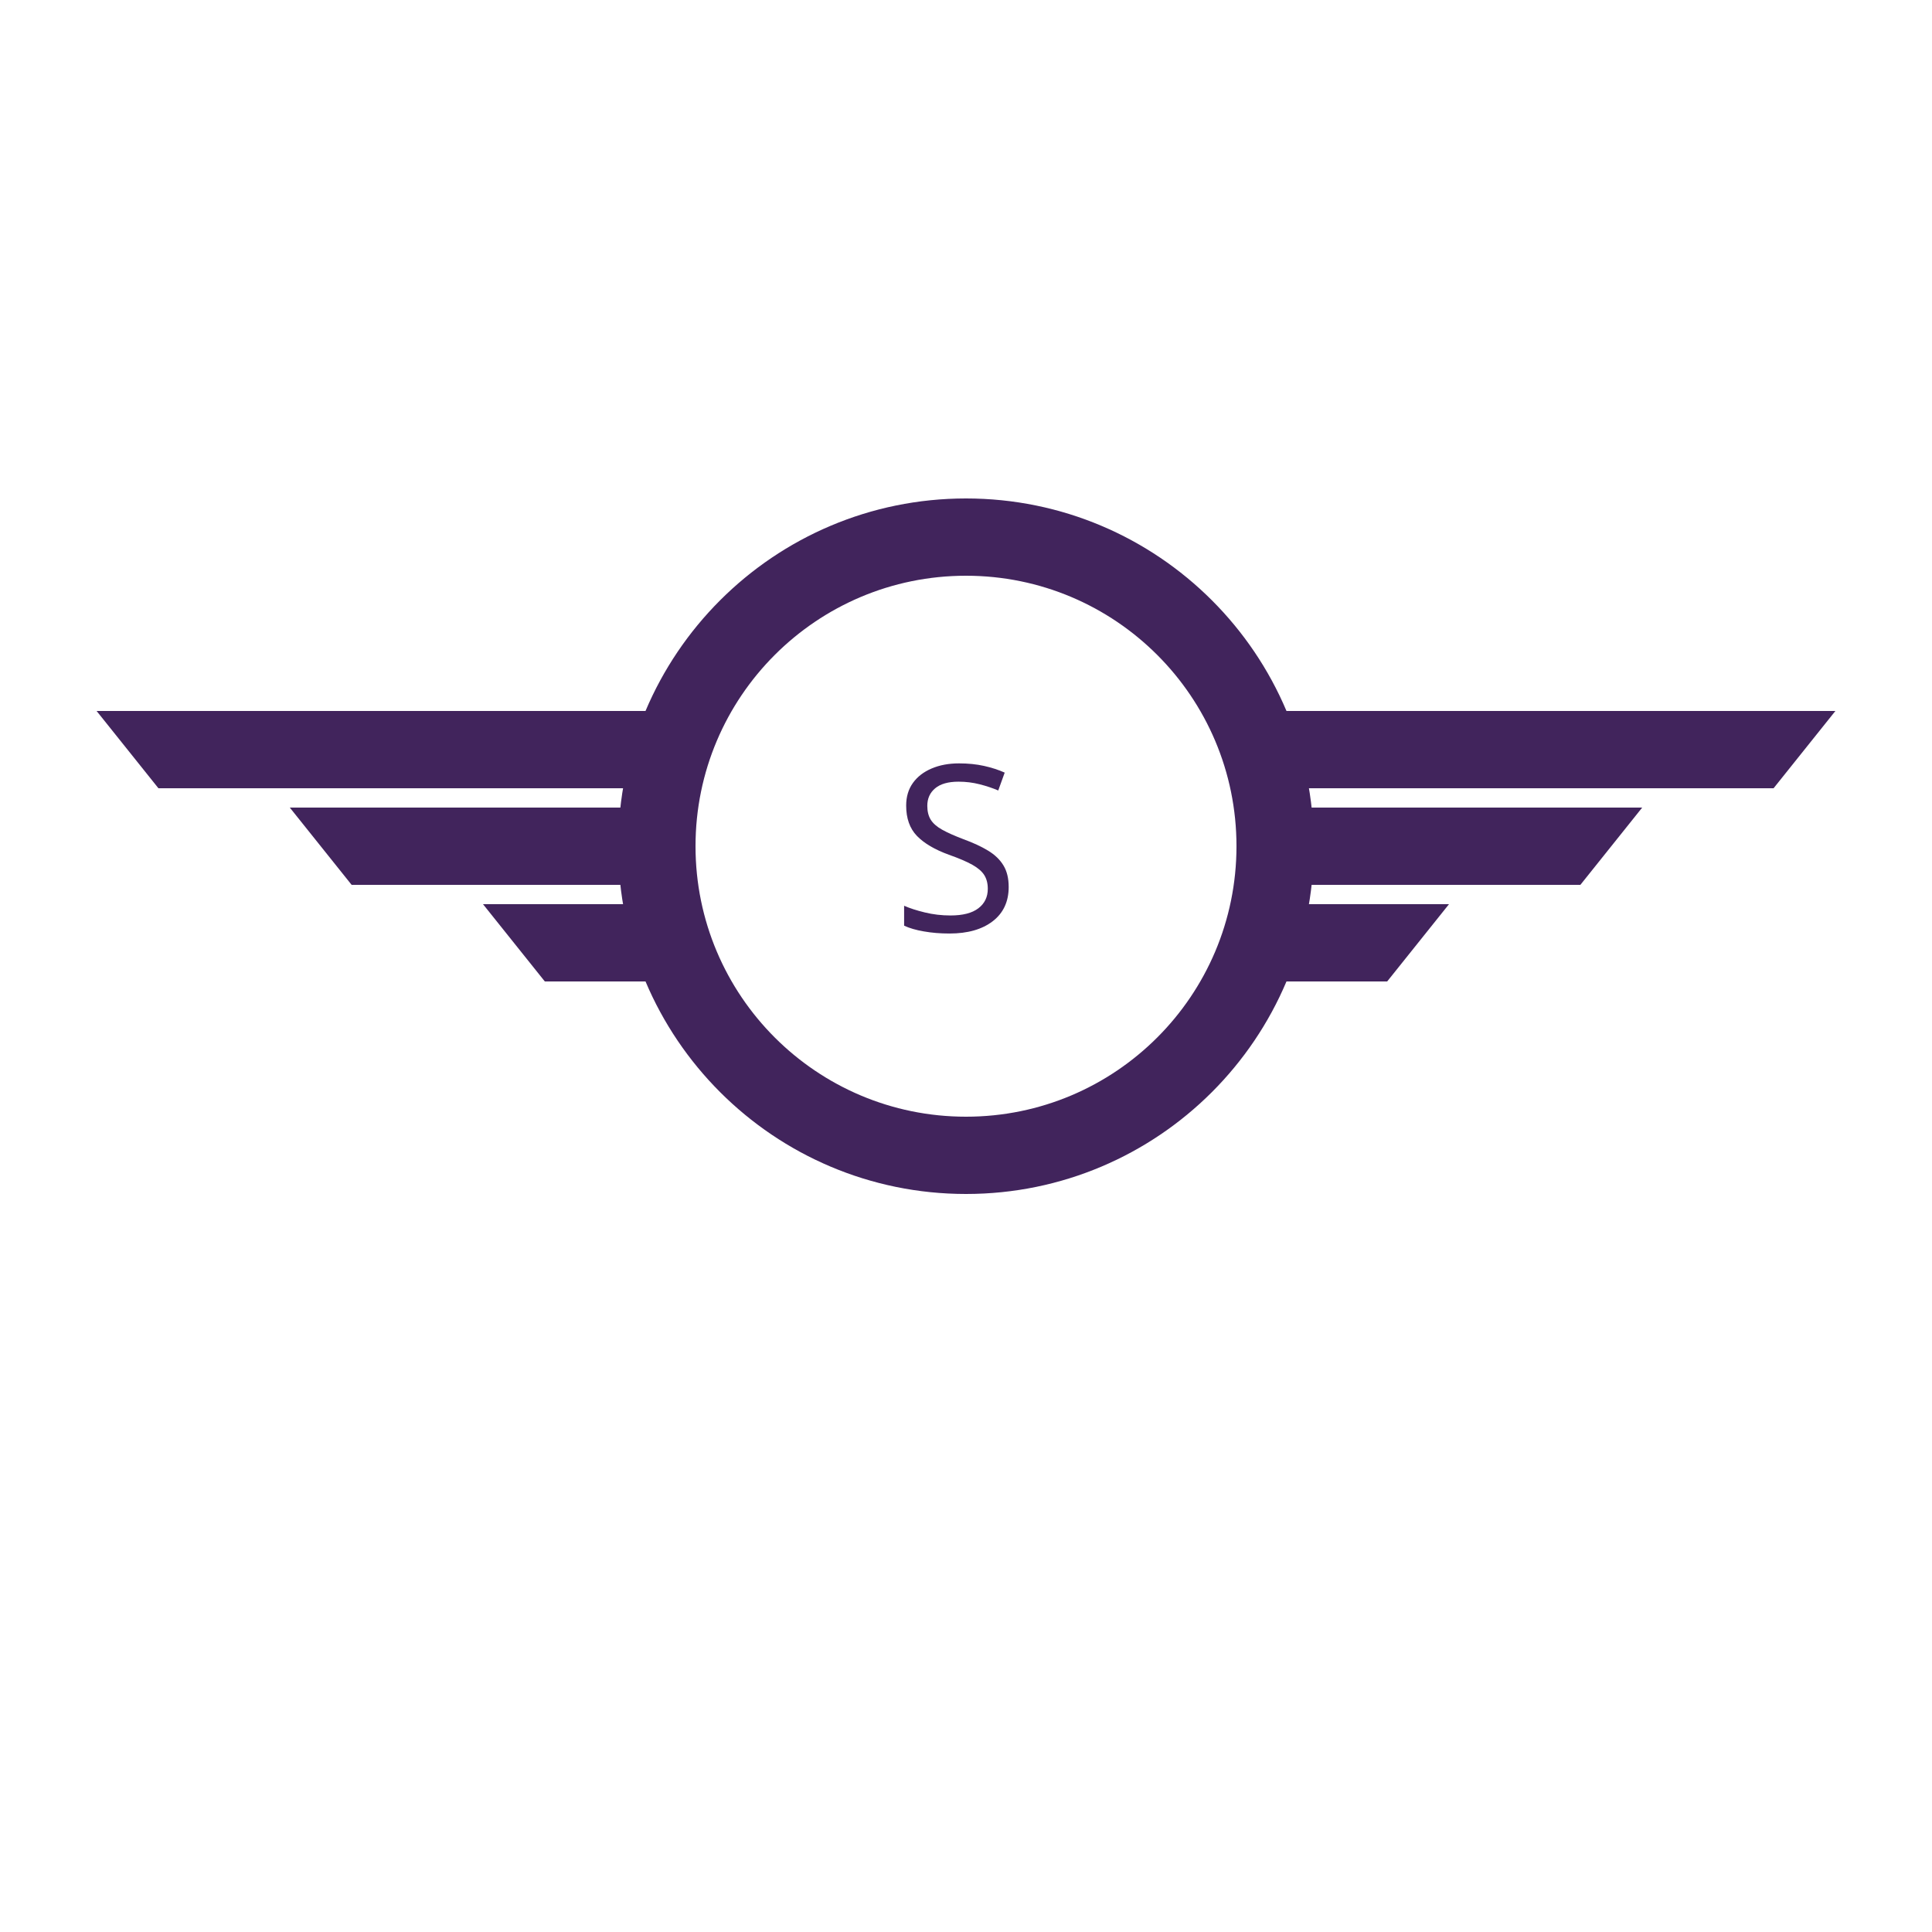
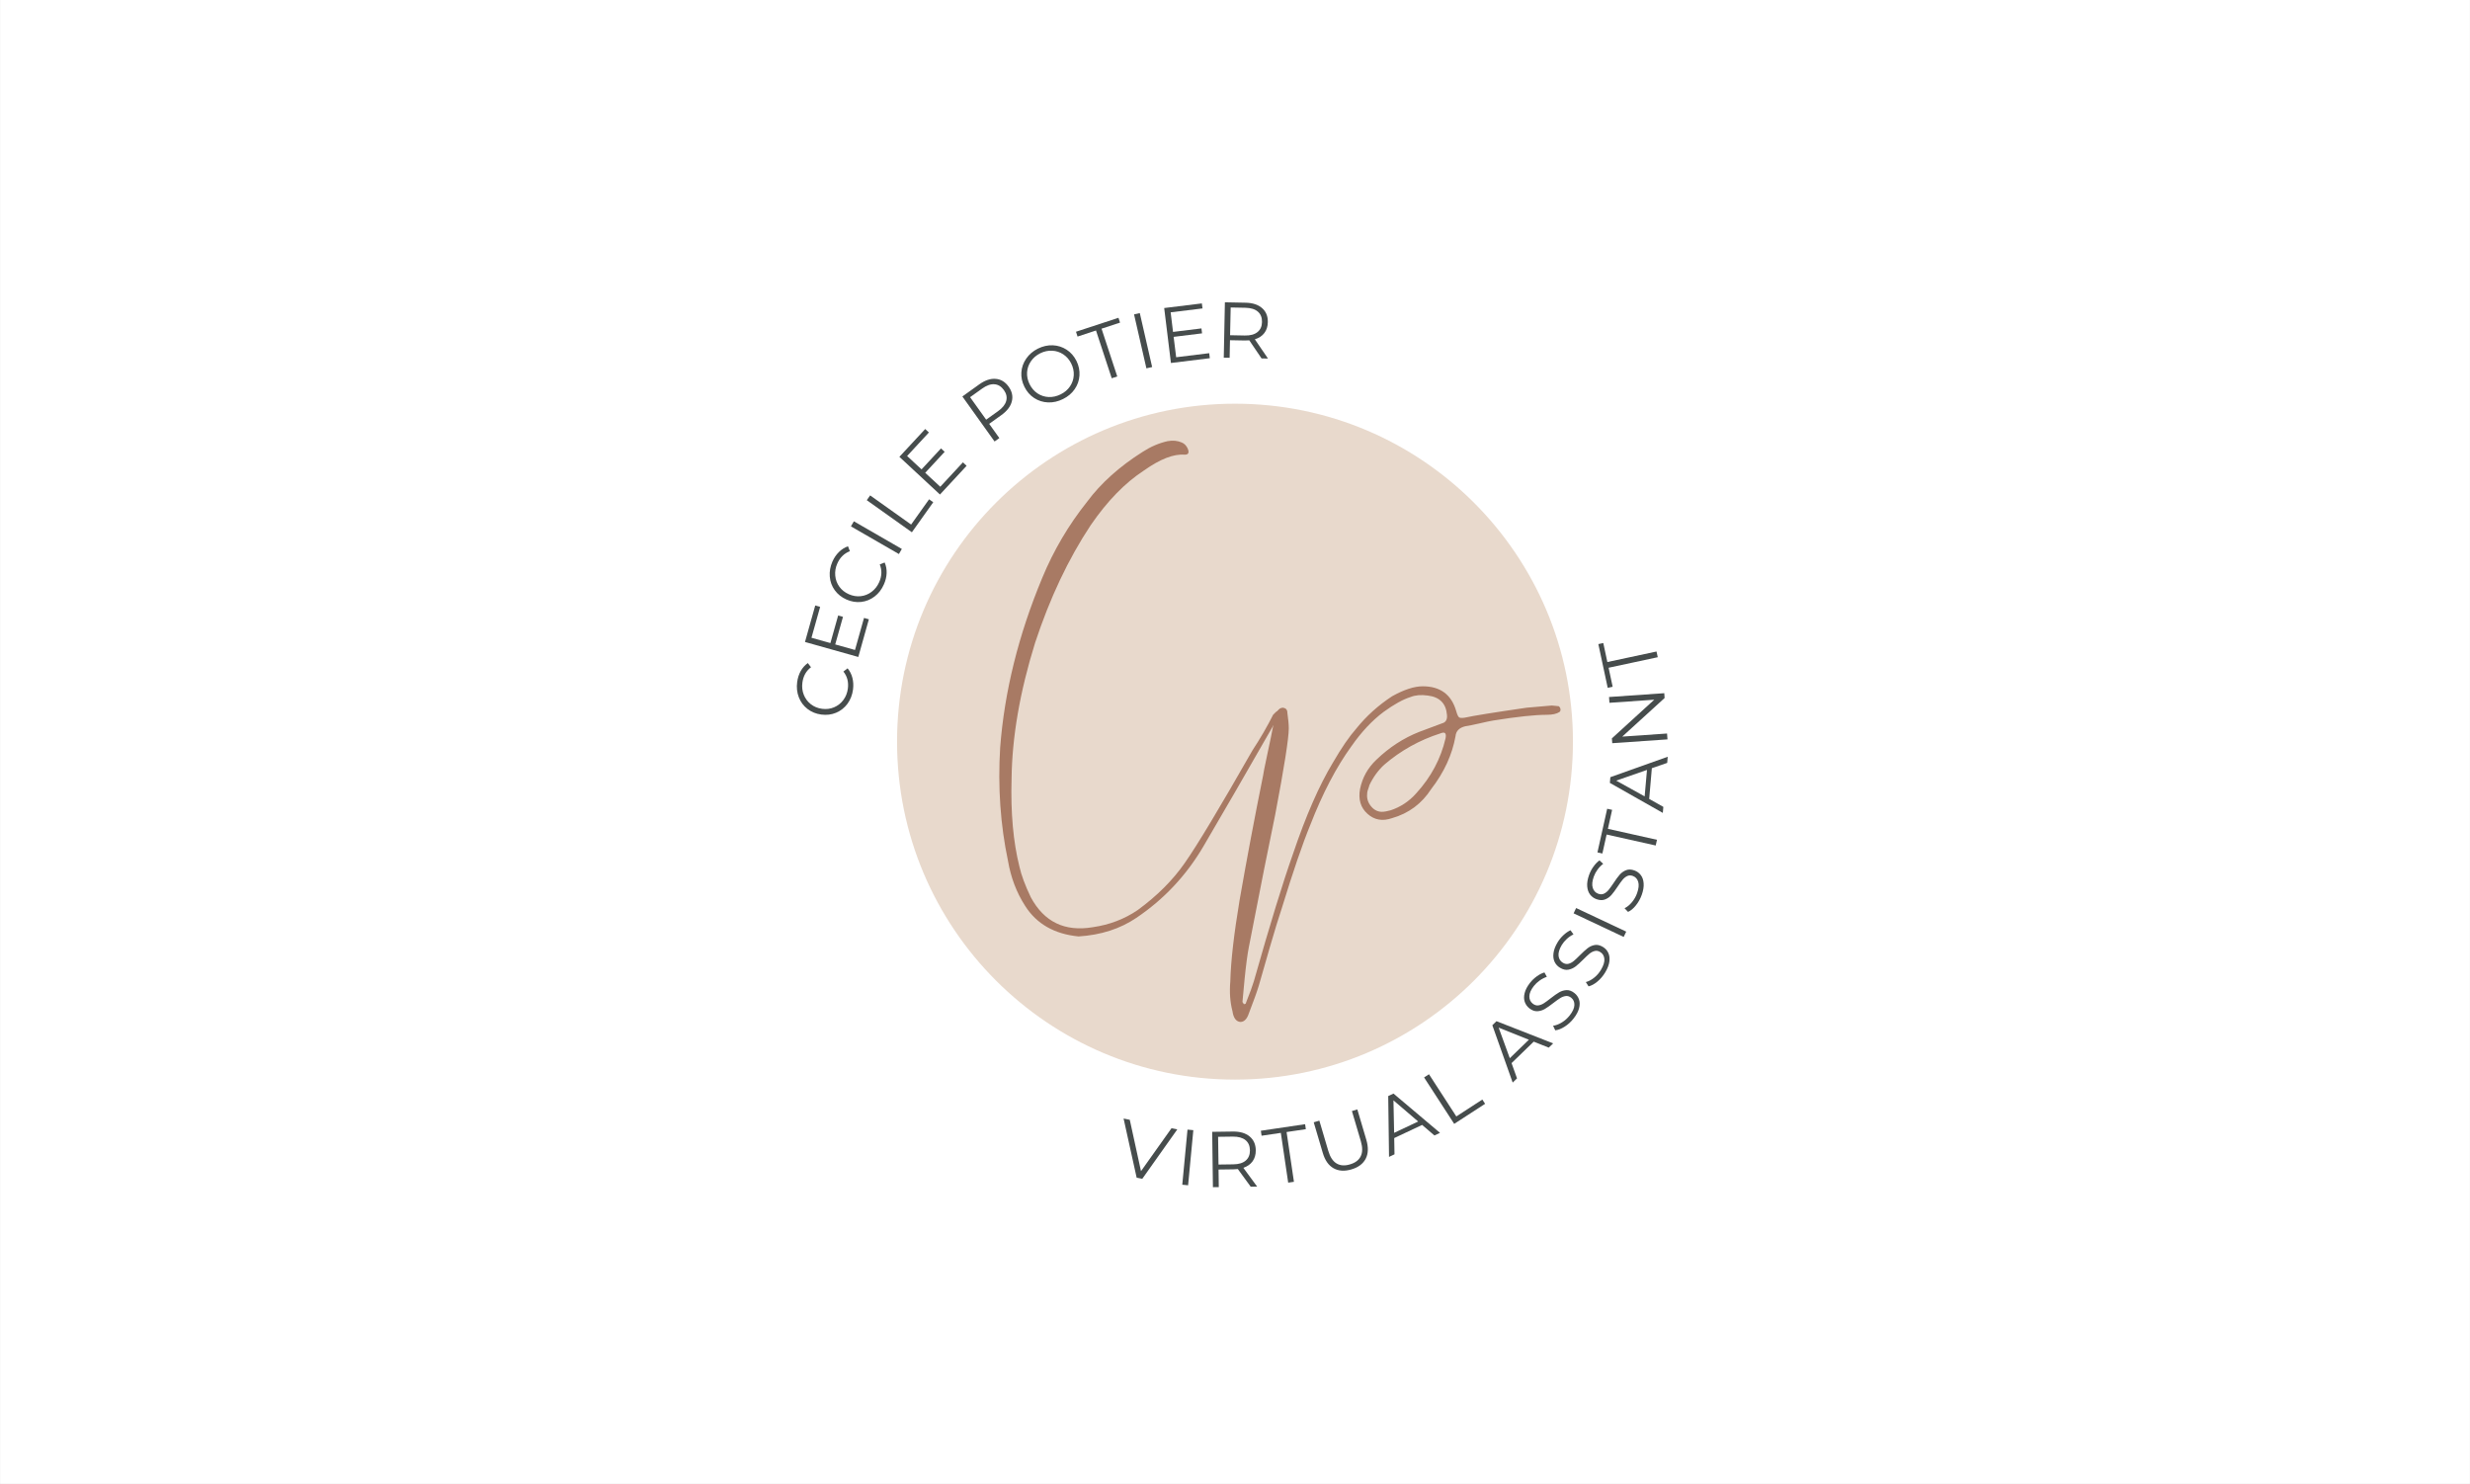
- <svg xmlns="http://www.w3.org/2000/svg" viewBox="0 0 500 500" version="1.2" baseProfile="tiny-ps">
-   <g id="root" stroke="none" stroke-width="1" fill="none" fill-rule="evenodd">
-     <rect id="background" fill="#FFF" x="0" y="0" width="500" height="500" />
-     <g id="Group-2" transform="translate(40, 390)">
-       <rect id="Rectangle-84" x="0" y="0" width="420" height="35" />
-       <text id="captionText.primary" font-family="Righteous" font-size="25" font-weight="400" fill="#41245c" font-style="normal">
-         <tspan x="210" y="141.5" />
-       </text>
-     </g>
-     <path d="M325 184l150 0l-16 20l-134 0l0 -20zm0 25l100 0l-16 20l-84 0l0 -20zm0 25l50 0l-16 20l-34 0l0 -20z" id="shape.primary" fill="#41245c" />
-     <path d="M25 184l150 0l-16 20l-134 0l0 -20zm0 25l100 0l-16 20l-84 0l0 -20zm0 25l50 0l-16 20l-34 0l0 -20z" id="shape.primary" fill="#41245c" transform="translate(100, 219) scale(-1, 1) translate(-100, -219)" />
-     <path d="M250 289c38.66 0 70 -31.34 70 -70c0 -38.66 -31.34 -70 -70 -70c-38.66 0 -70 31.34 -70 70c0 38.66 31.34 70 70 70zm0 20c-49.706 0 -90 -40.294 -90 -90c0 -49.706 40.294 -90 90 -90c49.706 0 90 40.294 90 90c0 49.706 -40.294 90 -90 90z" id="shape.primary" fill="#41245c" fill-rule="nonzero" />
-     <g id="Group-3" transform="translate(210, 180)">
-       <rect id="Rectangle-88" x="0" y="0" width="80" height="80" />
-       <text id="headerInitial_1.primary" font-family="Righteous" font-size="60" font-weight="400" fill="#41245c" font-style="normal">
-         <tspan x="20.921" y="61">S</tspan>
-       </text>
+ <svg xmlns="http://www.w3.org/2000/svg" width="1280" zoomAndPan="magnify" viewBox="0 0 960 576.75" height="769" preserveAspectRatio="xMidYMid meet" version="1.0">
+   <defs>
+     <g />
+     <clipPath id="a27ea5dbd7">
+       <path d="M 0.207 0 L 959.793 0 L 959.793 576.5 L 0.207 576.5 Z M 0.207 0 " clip-rule="nonzero" />
+     </clipPath>
+     <clipPath id="8ad805f9bd">
+       <path d="M 348.652 156.902 L 611.348 156.902 L 611.348 419.598 L 348.652 419.598 Z M 348.652 156.902 " clip-rule="nonzero" />
+     </clipPath>
+     <clipPath id="1627fbb01b">
+       <path d="M 480 156.902 C 407.461 156.902 348.652 215.711 348.652 288.25 C 348.652 360.789 407.461 419.598 480 419.598 C 552.539 419.598 611.348 360.789 611.348 288.25 C 611.348 215.711 552.539 156.902 480 156.902 Z M 480 156.902 " clip-rule="nonzero" />
+     </clipPath>
+   </defs>
+   <g clip-path="url(#a27ea5dbd7)">
+     <path fill="#ffffff" d="M 0.207 0 L 959.793 0 L 959.793 576.5 L 0.207 576.5 Z M 0.207 0 " fill-opacity="1" fill-rule="nonzero" />
+     <path fill="#ffffff" d="M 0.207 0 L 959.793 0 L 959.793 576.5 L 0.207 576.5 Z M 0.207 0 " fill-opacity="1" fill-rule="nonzero" />
+   </g>
+   <g clip-path="url(#8ad805f9bd)">
+     <g clip-path="url(#1627fbb01b)">
+       <path fill="#e8d9cc" d="M 348.652 156.902 L 611.348 156.902 L 611.348 419.598 L 348.652 419.598 Z M 348.652 156.902 " fill-opacity="1" fill-rule="nonzero" />
+     </g>
+   </g>
+   <g fill="#a87a64" fill-opacity="1">
+     <g transform="translate(385.6799, 363.954)">
+       <g>
+         <path d="M 33.516 0 C 24.098 -0.926 17.172 -4.895 12.734 -11.906 C 9.41 -17.082 7.195 -22.898 6.094 -29.359 C 3.133 -43.391 2.117 -58.07 3.047 -73.406 C 4.711 -95.188 10.16 -117.16 19.391 -139.328 C 23.816 -150.035 29.633 -159.91 36.844 -168.953 C 42.195 -176.16 49.395 -182.625 58.438 -188.344 C 61.582 -190.375 64.816 -191.758 68.141 -192.5 C 70.172 -192.875 72.016 -192.691 73.672 -191.953 C 74.598 -191.578 75.336 -190.836 75.891 -189.734 C 76.629 -188.066 76.258 -187.234 74.781 -187.234 C 70.539 -187.609 65.281 -185.578 59 -181.141 C 51.613 -176.348 44.688 -169.238 38.219 -159.812 C 29.539 -146.707 22.344 -131.477 16.625 -114.125 C 10.707 -95.102 7.66 -77.469 7.484 -61.219 C 7.109 -48.102 8.125 -36.742 10.531 -27.141 C 11.27 -23.816 12.742 -19.848 14.953 -15.234 C 20.129 -5.629 28.164 -1.75 39.062 -3.594 C 45.52 -4.52 51.332 -6.738 56.5 -10.25 C 64.07 -15.789 70.164 -21.883 74.781 -28.531 C 79.582 -35.363 88.352 -49.953 101.094 -72.297 C 104.238 -77.098 106.914 -81.711 109.125 -86.141 L 110.234 -87.25 L 111.078 -87.797 C 111.441 -87.43 111.625 -87.066 111.625 -86.703 C 110.883 -84.848 110.238 -83.551 109.688 -82.812 C 98.602 -63.426 89.367 -47.457 81.984 -34.906 C 75.336 -23.633 66.66 -14.398 55.953 -7.203 C 49.672 -2.953 42.191 -0.551 33.516 0 Z M 33.516 0 " />
+       </g>
+     </g>
+   </g>
+   <g fill="#a87a64" fill-opacity="1">
+     <g transform="translate(491.7572, 363.954)">
+       <g>
+         <path d="M -9.688 33.234 C -11.352 33.055 -12.367 31.672 -12.734 29.078 C -13.66 25.578 -13.941 21.703 -13.578 17.453 C -13.391 9.691 -12.188 -0.832 -9.969 -14.125 C -7.195 -30.008 -4.148 -46.164 -0.828 -62.594 C -0.828 -62.969 -0.273 -65.738 0.828 -70.906 C 1.941 -76.07 2.68 -79.672 3.047 -81.703 C 3.234 -83.922 3.785 -85.863 4.703 -87.531 C 5.266 -88.445 6.004 -88.906 6.922 -88.906 C 8.035 -88.727 8.594 -88.082 8.594 -86.969 C 8.957 -84.383 9.141 -82.352 9.141 -80.875 C 9.141 -77 7.383 -65.828 3.875 -47.359 C 1.477 -35.91 -1.938 -18.738 -6.375 4.156 C -6.926 6.926 -7.477 11.078 -8.031 16.609 C -8.582 22.148 -8.859 25.109 -8.859 25.484 L -8.312 26.312 C -7.758 26.312 -7.484 26.129 -7.484 25.766 C -6.004 22.066 -4.988 19.297 -4.438 17.453 C 1.844 -4.703 6.922 -21.227 10.797 -32.125 C 15.785 -46.895 20.957 -58.711 26.312 -67.578 C 29.633 -73.305 32.68 -77.738 35.453 -80.875 C 39.328 -85.676 43.941 -89.832 49.297 -93.344 C 53.922 -95.926 57.895 -97.219 61.219 -97.219 C 68.051 -97.219 72.391 -93.988 74.234 -87.531 C 74.598 -86.238 74.961 -85.453 75.328 -85.172 C 75.703 -84.891 76.445 -84.844 77.562 -85.031 C 80.883 -85.77 88.914 -87.062 101.656 -88.906 C 101.844 -88.906 105.07 -89.188 111.344 -89.75 C 111.719 -89.75 112.227 -89.703 112.875 -89.609 C 113.52 -89.516 113.938 -89.469 114.125 -89.469 C 114.488 -89.094 114.672 -88.816 114.672 -88.641 C 114.859 -88.078 114.766 -87.613 114.391 -87.25 C 113.285 -86.508 111.625 -86.141 109.406 -86.141 C 104.789 -86.141 97.867 -85.398 88.641 -83.922 C 87.523 -83.742 85.766 -83.375 83.359 -82.812 C 80.961 -82.258 79.117 -81.891 77.828 -81.703 C 75.43 -81.148 74.141 -79.859 73.953 -77.828 C 72.66 -70.629 69.52 -63.797 64.531 -57.328 C 60.844 -51.609 55.766 -47.828 49.297 -45.984 C 45.609 -44.691 42.426 -45.242 39.75 -47.641 C 37.07 -50.035 36.102 -53.266 36.844 -57.328 C 37.758 -61.766 39.879 -65.551 43.203 -68.688 C 48.191 -73.488 53.734 -77.094 59.828 -79.5 L 68.688 -82.812 C 70.164 -83.188 70.812 -84.297 70.625 -86.141 C 70.258 -90.578 67.77 -93.07 63.156 -93.625 C 60.57 -93.988 58.352 -93.801 56.5 -93.062 C 53.551 -92.145 50.047 -90.207 45.984 -87.25 C 41.547 -83.926 37.391 -79.492 33.516 -73.953 C 27.609 -65.828 22.254 -55.578 17.453 -43.203 C 14.492 -36.004 10.801 -25.203 6.375 -10.797 C 5.258 -7.473 3.734 -2.488 1.797 4.156 C -0.141 10.801 -1.57 15.785 -2.5 19.109 C -3.227 21.516 -4.52 25.117 -6.375 29.922 C -7.113 32.129 -8.219 33.234 -9.688 33.234 Z M 45.984 -48.469 C 46.348 -48.469 47.27 -48.656 48.75 -49.031 C 52.625 -50.32 55.945 -52.535 58.719 -55.672 C 64.445 -61.953 68.234 -69.062 70.078 -77 C 70.266 -77.926 70.219 -78.57 69.938 -78.938 C 69.656 -79.312 69.055 -79.312 68.141 -78.938 C 60.016 -76.352 52.719 -72.289 46.25 -66.75 C 43.852 -64.531 41.914 -61.852 40.438 -58.719 C 40.438 -58.531 40.344 -58.207 40.156 -57.75 C 39.977 -57.289 39.844 -56.875 39.75 -56.5 C 39.656 -56.133 39.609 -55.766 39.609 -55.391 C 39.422 -53.547 39.973 -51.883 41.266 -50.406 C 42.555 -48.926 44.129 -48.281 45.984 -48.469 Z M 45.984 -48.469 " />
+       </g>
+     </g>
+   </g>
+   <g fill="#464c4c" fill-opacity="1">
+     <g transform="translate(329.6603, 280.701)">
+       <g>
+         <path d="M 1.875 -12.703 C 1.594 -10.598 0.875 -8.754 -0.281 -7.172 C -1.445 -5.598 -2.922 -4.438 -4.703 -3.688 C -6.492 -2.945 -8.41 -2.711 -10.453 -2.984 C -12.504 -3.254 -14.297 -3.984 -15.828 -5.172 C -17.359 -6.359 -18.477 -7.867 -19.188 -9.703 C -19.895 -11.535 -20.109 -13.504 -19.828 -15.609 C -19.617 -17.203 -19.16 -18.629 -18.453 -19.891 C -17.742 -21.16 -16.82 -22.195 -15.688 -23 L -14.453 -21.375 C -16.348 -19.938 -17.461 -17.945 -17.797 -15.406 C -18.023 -13.719 -17.844 -12.133 -17.25 -10.656 C -16.656 -9.176 -15.742 -7.957 -14.516 -7 C -13.285 -6.039 -11.832 -5.445 -10.156 -5.219 C -8.488 -5 -6.938 -5.191 -5.5 -5.797 C -4.062 -6.398 -2.863 -7.336 -1.906 -8.609 C -0.945 -9.891 -0.352 -11.375 -0.125 -13.062 C 0.207 -15.625 -0.367 -17.836 -1.859 -19.703 L -0.234 -20.953 C 0.66 -19.879 1.285 -18.633 1.641 -17.219 C 2.004 -15.801 2.082 -14.297 1.875 -12.703 Z M 1.875 -12.703 " />
+       </g>
+     </g>
+   </g>
+   <g fill="#464c4c" fill-opacity="1">
+     <g transform="translate(332.6363, 258.711)">
+       <g>
+         <path d="M 3.172 -18.547 L 5.062 -18.016 L 0.953 -3.375 L -19.766 -9.203 L -15.781 -23.391 L -13.875 -22.844 L -17.25 -10.844 L -9.891 -8.781 L -6.875 -19.5 L -5 -18.969 L -8.016 -8.25 L -0.328 -6.094 Z M 3.172 -18.547 " />
+       </g>
+     </g>
+   </g>
+   <g fill="#464c4c" fill-opacity="1">
+     <g transform="translate(338.179, 238.8056)">
+       <g>
+         <path d="M 5.359 -11.672 C 4.504 -9.723 3.297 -8.156 1.734 -6.969 C 0.18 -5.781 -1.551 -5.078 -3.469 -4.859 C -5.395 -4.648 -7.301 -4.961 -9.188 -5.797 C -11.082 -6.641 -12.598 -7.844 -13.734 -9.406 C -14.867 -10.969 -15.516 -12.727 -15.672 -14.688 C -15.836 -16.656 -15.492 -18.613 -14.641 -20.562 C -13.992 -22.02 -13.148 -23.254 -12.109 -24.266 C -11.078 -25.285 -9.906 -26.023 -8.594 -26.484 L -7.859 -24.578 C -10.086 -23.723 -11.719 -22.125 -12.75 -19.781 C -13.438 -18.227 -13.703 -16.656 -13.547 -15.062 C -13.398 -13.469 -12.867 -12.039 -11.953 -10.781 C -11.047 -9.52 -9.82 -8.547 -8.281 -7.859 C -6.75 -7.18 -5.203 -6.926 -3.641 -7.094 C -2.086 -7.27 -0.676 -7.836 0.594 -8.797 C 1.875 -9.766 2.859 -11.023 3.547 -12.578 C 4.586 -14.941 4.656 -17.227 3.75 -19.438 L 5.656 -20.188 C 6.219 -18.895 6.473 -17.52 6.422 -16.062 C 6.367 -14.602 6.016 -13.141 5.359 -11.672 Z M 5.359 -11.672 " />
+       </g>
+     </g>
+   </g>
+   <g fill="#464c4c" fill-opacity="1">
+     <g transform="translate(347.6195, 218.3579)">
+       <g>
+         <path d="M -16.891 -13.781 L -15.75 -15.75 L 2.891 -5 L 1.75 -3.031 Z M -16.891 -13.781 " />
+       </g>
+     </g>
+   </g>
+   <g fill="#464c4c" fill-opacity="1">
+     <g transform="translate(352.3864, 209.7298)">
+       <g>
+         <path d="M -15.5 -15.328 L -14.188 -17.188 L 1.734 -5.859 L 8.719 -15.672 L 10.328 -14.531 L 2.031 -2.859 Z M -15.5 -15.328 " />
+       </g>
+     </g>
+   </g>
+   <g fill="#464c4c" fill-opacity="1">
+     <g transform="translate(362.9528, 194.7586)">
+       <g>
+         <path d="M 11.297 -15.062 L 12.734 -13.719 L 2.375 -2.562 L -13.391 -17.203 L -3.359 -28.016 L -1.922 -26.672 L -10.391 -17.531 L -4.781 -12.328 L 2.781 -20.484 L 4.203 -19.156 L -3.359 -11 L 2.5 -5.578 Z M 11.297 -15.062 " />
+       </g>
+     </g>
+   </g>
+   <g fill="#464c4c" fill-opacity="1">
+     <g transform="translate(377.5288, 179.5383)">
+       <g />
+     </g>
+   </g>
+   <g fill="#464c4c" fill-opacity="1">
+     <g transform="translate(383.7095, 173.6216)">
+       <g>
+         <path d="M -3.109 -24.234 C -0.879 -25.828 1.242 -26.539 3.266 -26.375 C 5.297 -26.219 6.977 -25.207 8.312 -23.344 C 9.645 -21.477 10.055 -19.562 9.547 -17.594 C 9.047 -15.633 7.68 -13.859 5.453 -12.266 L 0.75 -8.891 L 4.703 -3.359 L 2.844 -2.031 L -9.672 -19.531 Z M 4.234 -13.844 C 5.953 -15.082 7 -16.406 7.375 -17.812 C 7.758 -19.227 7.457 -20.629 6.469 -22.016 C 5.457 -23.43 4.219 -24.188 2.75 -24.281 C 1.289 -24.383 -0.297 -23.816 -2.016 -22.578 L -6.672 -19.25 L -0.422 -10.516 Z M 4.234 -13.844 " />
+       </g>
+     </g>
+   </g>
+   <g fill="#464c4c" fill-opacity="1">
+     <g transform="translate(401.5319, 160.6837)">
+       <g>
+         <path d="M 11.625 -5.594 C 9.727 -4.645 7.789 -4.207 5.812 -4.281 C 3.844 -4.363 2.047 -4.93 0.422 -5.984 C -1.191 -7.035 -2.457 -8.488 -3.375 -10.344 C -4.301 -12.195 -4.695 -14.082 -4.562 -16 C -4.426 -17.914 -3.797 -19.688 -2.672 -21.312 C -1.547 -22.945 -0.035 -24.238 1.859 -25.188 C 3.773 -26.133 5.707 -26.566 7.656 -26.484 C 9.602 -26.398 11.391 -25.832 13.016 -24.781 C 14.641 -23.727 15.914 -22.273 16.844 -20.422 C 17.758 -18.566 18.148 -16.672 18.016 -14.734 C 17.891 -12.797 17.27 -11.023 16.156 -9.422 C 15.051 -7.816 13.539 -6.539 11.625 -5.594 Z M 10.719 -7.422 C 12.238 -8.172 13.441 -9.195 14.328 -10.5 C 15.211 -11.801 15.703 -13.234 15.797 -14.797 C 15.891 -16.367 15.562 -17.906 14.812 -19.406 C 14.062 -20.914 13.031 -22.102 11.719 -22.969 C 10.414 -23.832 8.977 -24.301 7.406 -24.375 C 5.832 -24.457 4.285 -24.125 2.766 -23.375 C 1.242 -22.613 0.035 -21.578 -0.859 -20.266 C -1.754 -18.953 -2.25 -17.516 -2.344 -15.953 C -2.438 -14.391 -2.109 -12.852 -1.359 -11.344 C -0.609 -9.844 0.414 -8.656 1.719 -7.781 C 3.031 -6.914 4.477 -6.445 6.062 -6.375 C 7.645 -6.312 9.195 -6.66 10.719 -7.422 Z M 10.719 -7.422 " />
+       </g>
+     </g>
+   </g>
+   <g fill="#464c4c" fill-opacity="1">
+     <g transform="translate(424.7883, 149.4194)">
+       <g>
+         <path d="M 1.188 -20.969 L -5.984 -18.609 L -6.594 -20.484 L 9.922 -25.906 L 10.531 -24.031 L 3.344 -21.672 L 9.453 -3.109 L 7.297 -2.406 Z M 1.188 -20.969 " />
+       </g>
+     </g>
+   </g>
+   <g fill="#464c4c" fill-opacity="1">
+     <g transform="translate(442.1552, 143.9367)">
+       <g>
+         <path d="M -1.391 -21.75 L 0.844 -22.25 L 5.641 -1.281 L 3.406 -0.781 Z M -1.391 -21.75 " />
+       </g>
+     </g>
+   </g>
+   <g fill="#464c4c" fill-opacity="1">
+     <g transform="translate(451.6345, 141.5007)">
+       <g>
+         <path d="M 18.344 -4.234 L 18.578 -2.281 L 3.469 -0.422 L 0.844 -21.781 L 15.484 -23.578 L 15.734 -21.625 L 3.359 -20.109 L 4.281 -12.5 L 15.328 -13.859 L 15.562 -11.938 L 4.516 -10.578 L 5.5 -2.656 Z M 18.344 -4.234 " />
+       </g>
+     </g>
+   </g>
+   <g fill="#464c4c" fill-opacity="1">
+     <g transform="translate(472.133, 138.9299)">
+       <g>
+         <path d="M 18.188 0.375 L 13.422 -6.656 C 12.867 -6.602 12.297 -6.582 11.703 -6.594 L 5.922 -6.703 L 5.781 0.125 L 3.5 0.078 L 3.938 -21.438 L 12 -21.281 C 14.738 -21.227 16.875 -20.523 18.406 -19.172 C 19.938 -17.828 20.676 -16.008 20.625 -13.719 C 20.594 -12.039 20.141 -10.629 19.266 -9.484 C 18.398 -8.348 17.172 -7.539 15.578 -7.062 L 20.688 0.422 Z M 11.672 -8.531 C 13.797 -8.488 15.43 -8.926 16.578 -9.844 C 17.734 -10.758 18.328 -12.066 18.359 -13.766 C 18.398 -15.504 17.863 -16.852 16.75 -17.812 C 15.645 -18.77 14.031 -19.27 11.906 -19.312 L 6.188 -19.422 L 5.953 -8.641 Z M 11.672 -8.531 " />
+       </g>
+     </g>
+   </g>
+   <g fill="#464c4c" fill-opacity="1">
+     <g transform="translate(432.3382, 455.8064)">
+       <g>
+         <path d="M 25.234 -16.859 L 11.625 2.344 L 9.438 1.906 L 4.359 -21.078 L 6.766 -20.594 L 11.125 -0.625 L 22.984 -17.312 Z M 25.234 -16.859 " />
+       </g>
+     </g>
+   </g>
+   <g fill="#464c4c" fill-opacity="1">
+     <g transform="translate(456.0242, 460.1225)">
+       <g>
+         <path d="M 5.516 -21.094 L 7.781 -20.875 L 5.75 0.547 L 3.484 0.328 Z M 5.516 -21.094 " />
+       </g>
+     </g>
+   </g>
+   <g fill="#464c4c" fill-opacity="1">
+     <g transform="translate(467.9164, 461.4538)">
+       <g>
+         <path d="M 18.188 -0.234 L 13.188 -7.094 C 12.633 -7.031 12.062 -6.992 11.469 -6.984 L 5.688 -6.906 L 5.781 -0.078 L 3.5 -0.047 L 3.219 -21.562 L 11.281 -21.672 C 14.02 -21.703 16.176 -21.07 17.75 -19.781 C 19.32 -18.488 20.125 -16.695 20.156 -14.406 C 20.176 -12.727 19.77 -11.301 18.938 -10.125 C 18.102 -8.957 16.898 -8.109 15.328 -7.578 L 20.688 -0.281 Z M 11.391 -8.922 C 13.516 -8.941 15.133 -9.43 16.25 -10.391 C 17.363 -11.348 17.91 -12.676 17.891 -14.375 C 17.867 -16.113 17.285 -17.441 16.141 -18.359 C 14.992 -19.273 13.359 -19.723 11.234 -19.703 L 5.516 -19.625 L 5.672 -8.844 Z M 11.391 -8.922 " />
+       </g>
+     </g>
+   </g>
+   <g fill="#464c4c" fill-opacity="1">
+     <g transform="translate(493.0642, 460.7697)">
+       <g>
+         <path d="M 4.75 -20.469 L -2.734 -19.359 L -3.016 -21.297 L 14.188 -23.844 L 14.469 -21.906 L 6.984 -20.797 L 9.844 -1.453 L 7.609 -1.125 Z M 4.75 -20.469 " />
+       </g>
+     </g>
+   </g>
+   <g fill="#464c4c" fill-opacity="1">
+     <g transform="translate(513.5192, 457.7672)">
+       <g>
+         <path d="M 11.719 -3.266 C 9.039 -2.473 6.727 -2.625 4.781 -3.719 C 2.832 -4.812 1.43 -6.82 0.578 -9.75 L -2.922 -21.578 L -0.734 -22.219 L 2.734 -10.484 C 3.441 -8.086 4.508 -6.457 5.938 -5.594 C 7.375 -4.727 9.113 -4.602 11.156 -5.219 C 13.219 -5.82 14.613 -6.875 15.344 -8.375 C 16.082 -9.875 16.098 -11.82 15.391 -14.219 L 11.922 -25.953 L 14.031 -26.578 L 17.531 -14.75 C 18.383 -11.82 18.297 -9.367 17.266 -7.391 C 16.234 -5.422 14.383 -4.047 11.719 -3.266 Z M 11.719 -3.266 " />
+       </g>
+     </g>
+   </g>
+   <g fill="#464c4c" fill-opacity="1">
+     <g transform="translate(539.8024, 449.6642)">
+       <g>
+         <path d="M 12.922 -12.453 L 2.078 -7.344 L 2.188 -1.031 L 0.062 -0.031 L -0.25 -23.672 L 1.797 -24.641 L 19.875 -9.375 L 17.703 -8.359 Z M 11.391 -13.781 L 1.781 -22 L 2.047 -9.375 Z M 11.391 -13.781 " />
+       </g>
+     </g>
+   </g>
+   <g fill="#464c4c" fill-opacity="1">
+     <g transform="translate(562.2556, 438.7076)">
+       <g>
+         <path d="M -8.766 -19.953 L -6.859 -21.188 L 3.766 -4.797 L 13.875 -11.359 L 14.953 -9.703 L 2.938 -1.906 Z M -8.766 -19.953 " />
+       </g>
+     </g>
+   </g>
+   <g fill="#464c4c" fill-opacity="1">
+     <g transform="translate(579.3367, 427.2256)">
+       <g />
+     </g>
+   </g>
+   <g fill="#464c4c" fill-opacity="1">
+     <g transform="translate(587.878, 420.7976)">
+       <g>
+         <path d="M 8.219 -15.953 L -0.391 -7.609 L 1.734 -1.688 L 0.047 -0.047 L -7.859 -22.328 L -6.25 -23.906 L 15.781 -15.281 L 14.062 -13.625 Z M 6.344 -16.703 L -5.406 -21.406 L -1.078 -9.516 Z M 6.344 -16.703 " />
+       </g>
+     </g>
+   </g>
+   <g fill="#464c4c" fill-opacity="1">
+     <g transform="translate(605.6287, 403.1763)">
+       <g>
+         <path d="M 5.953 -7.312 C 4.973 -6.051 3.828 -5.004 2.516 -4.172 C 1.211 -3.336 -0.008 -2.859 -1.156 -2.734 L -2 -4.516 C -0.906 -4.648 0.227 -5.078 1.406 -5.797 C 2.582 -6.523 3.594 -7.426 4.438 -8.5 C 5.633 -10.02 6.25 -11.379 6.281 -12.578 C 6.32 -13.773 5.898 -14.723 5.016 -15.422 C 4.328 -15.953 3.617 -16.164 2.891 -16.062 C 2.16 -15.957 1.457 -15.691 0.781 -15.266 C 0.102 -14.848 -0.785 -14.211 -1.891 -13.359 C -3.203 -12.336 -4.305 -11.562 -5.203 -11.031 C -6.098 -10.508 -7.062 -10.219 -8.094 -10.156 C -9.125 -10.094 -10.164 -10.469 -11.219 -11.281 C -12.07 -11.957 -12.672 -12.797 -13.016 -13.797 C -13.359 -14.797 -13.375 -15.926 -13.062 -17.188 C -12.758 -18.457 -12.066 -19.785 -10.984 -21.172 C -10.223 -22.141 -9.344 -22.984 -8.344 -23.703 C -7.352 -24.43 -6.359 -24.941 -5.359 -25.234 L -4.422 -23.531 C -5.441 -23.176 -6.383 -22.688 -7.25 -22.062 C -8.113 -21.445 -8.852 -20.75 -9.469 -19.969 C -10.625 -18.488 -11.207 -17.148 -11.219 -15.953 C -11.238 -14.754 -10.797 -13.801 -9.891 -13.094 C -9.211 -12.562 -8.504 -12.336 -7.766 -12.422 C -7.035 -12.516 -6.316 -12.785 -5.609 -13.234 C -4.91 -13.68 -4.02 -14.332 -2.938 -15.188 C -1.656 -16.195 -0.566 -16.961 0.328 -17.484 C 1.234 -18.016 2.191 -18.305 3.203 -18.359 C 4.223 -18.422 5.25 -18.047 6.281 -17.234 C 7.133 -16.566 7.734 -15.727 8.078 -14.719 C 8.422 -13.719 8.426 -12.578 8.094 -11.297 C 7.758 -10.023 7.047 -8.695 5.953 -7.312 Z M 5.953 -7.312 " />
+       </g>
+     </g>
+   </g>
+   <g fill="#464c4c" fill-opacity="1">
+     <g transform="translate(618.915, 385.9218)">
+       <g>
+         <path d="M 4.984 -8.016 C 4.16 -6.641 3.156 -5.453 1.969 -4.453 C 0.781 -3.461 -0.375 -2.832 -1.5 -2.562 L -2.562 -4.234 C -1.488 -4.504 -0.414 -5.066 0.656 -5.922 C 1.738 -6.785 2.629 -7.812 3.328 -9 C 4.316 -10.656 4.754 -12.078 4.641 -13.266 C 4.523 -14.461 3.984 -15.348 3.016 -15.922 C 2.273 -16.367 1.551 -16.492 0.844 -16.297 C 0.133 -16.109 -0.531 -15.758 -1.156 -15.25 C -1.781 -14.738 -2.582 -13.988 -3.562 -13 C -4.738 -11.82 -5.738 -10.914 -6.562 -10.281 C -7.383 -9.656 -8.305 -9.242 -9.328 -9.047 C -10.348 -8.848 -11.426 -9.094 -12.562 -9.781 C -13.5 -10.332 -14.203 -11.082 -14.672 -12.031 C -15.141 -12.977 -15.297 -14.098 -15.141 -15.391 C -14.992 -16.691 -14.473 -18.098 -13.578 -19.609 C -12.953 -20.66 -12.188 -21.609 -11.281 -22.453 C -10.383 -23.297 -9.461 -23.938 -8.516 -24.375 L -7.359 -22.766 C -8.336 -22.297 -9.211 -21.695 -9.984 -20.969 C -10.766 -20.25 -11.41 -19.469 -11.922 -18.625 C -12.891 -17 -13.301 -15.586 -13.156 -14.391 C -13.008 -13.203 -12.445 -12.316 -11.469 -11.734 C -10.727 -11.285 -10 -11.156 -9.281 -11.344 C -8.57 -11.531 -7.895 -11.891 -7.25 -12.422 C -6.602 -12.961 -5.801 -13.719 -4.844 -14.688 C -3.695 -15.844 -2.711 -16.738 -1.891 -17.375 C -1.066 -18.02 -0.156 -18.438 0.844 -18.625 C 1.852 -18.82 2.922 -18.582 4.047 -17.906 C 4.984 -17.352 5.68 -16.598 6.141 -15.641 C 6.609 -14.68 6.758 -13.547 6.594 -12.234 C 6.426 -10.93 5.891 -9.523 4.984 -8.016 Z M 4.984 -8.016 " />
+       </g>
+     </g>
+   </g>
+   <g fill="#464c4c" fill-opacity="1">
+     <g transform="translate(629.5854, 367.3179)">
+       <g>
+         <path d="M -17.984 -12.344 L -17 -14.406 L 2.469 -5.234 L 1.484 -3.172 Z M -17.984 -12.344 " />
+       </g>
+     </g>
+   </g>
+   <g fill="#464c4c" fill-opacity="1">
+     <g transform="translate(634.7327, 356.6474)">
+       <g>
+         <path d="M 3.344 -8.828 C 2.801 -7.316 2.039 -5.957 1.062 -4.75 C 0.094 -3.539 -0.914 -2.703 -1.969 -2.234 L -3.328 -3.656 C -2.336 -4.133 -1.395 -4.898 -0.5 -5.953 C 0.395 -7.016 1.07 -8.191 1.531 -9.484 C 2.176 -11.297 2.328 -12.77 1.984 -13.906 C 1.641 -15.051 0.941 -15.816 -0.109 -16.203 C -0.922 -16.492 -1.656 -16.477 -2.312 -16.156 C -2.977 -15.832 -3.566 -15.359 -4.078 -14.734 C -4.598 -14.117 -5.242 -13.227 -6.016 -12.062 C -6.941 -10.676 -7.742 -9.594 -8.422 -8.812 C -9.098 -8.039 -9.922 -7.461 -10.891 -7.078 C -11.859 -6.691 -12.969 -6.723 -14.219 -7.172 C -15.238 -7.535 -16.07 -8.133 -16.719 -8.969 C -17.363 -9.801 -17.738 -10.867 -17.844 -12.172 C -17.945 -13.473 -17.703 -14.953 -17.109 -16.609 C -16.691 -17.766 -16.125 -18.844 -15.406 -19.844 C -14.695 -20.844 -13.922 -21.645 -13.078 -22.25 L -11.625 -20.922 C -12.488 -20.266 -13.227 -19.504 -13.844 -18.641 C -14.469 -17.785 -14.945 -16.891 -15.281 -15.953 C -15.914 -14.18 -16.051 -12.723 -15.688 -11.578 C -15.32 -10.43 -14.602 -9.664 -13.531 -9.281 C -12.719 -8.988 -11.977 -9.004 -11.312 -9.328 C -10.645 -9.648 -10.047 -10.133 -9.516 -10.781 C -8.992 -11.438 -8.348 -12.332 -7.578 -13.469 C -6.691 -14.832 -5.906 -15.906 -5.219 -16.688 C -4.531 -17.477 -3.707 -18.062 -2.75 -18.438 C -1.801 -18.82 -0.711 -18.789 0.516 -18.344 C 1.535 -17.977 2.363 -17.367 3 -16.516 C 3.645 -15.672 4.008 -14.594 4.094 -13.281 C 4.188 -11.969 3.938 -10.484 3.344 -8.828 Z M 3.344 -8.828 " />
+       </g>
+     </g>
+   </g>
+   <g fill="#464c4c" fill-opacity="1">
+     <g transform="translate(641.8396, 336.1097)">
+       <g>
+         <path d="M -17.406 -11.766 L -19.047 -4.391 L -20.969 -4.812 L -17.188 -21.781 L -15.266 -21.359 L -16.906 -13.984 L 2.172 -9.719 L 1.672 -7.5 Z M -17.406 -11.766 " />
+       </g>
+     </g>
+   </g>
+   <g fill="#464c4c" fill-opacity="1">
+     <g transform="translate(646.2792, 316.0047)">
+       <g>
+         <path d="M -4.266 -17.438 L -5.297 -5.5 L 0.203 -2.406 L 0 -0.062 L -20.578 -11.719 L -20.391 -13.953 L 1.906 -21.891 L 1.703 -19.5 Z M -6.156 -16.766 L -18.109 -12.609 L -7.062 -6.484 Z M -6.156 -16.766 " />
+       </g>
+     </g>
+   </g>
+   <g fill="#464c4c" fill-opacity="1">
+     <g transform="translate(648.3264, 290.8512)">
+       <g>
+         <path d="M -22.953 -19.953 L -1.484 -21.438 L -1.359 -19.562 L -17.812 -4.562 L -0.406 -5.766 L -0.234 -3.484 L -21.703 -2 L -21.844 -3.875 L -5.375 -18.906 L -22.797 -17.703 Z M -22.953 -19.953 " />
+       </g>
+     </g>
+   </g>
+   <g fill="#464c4c" fill-opacity="1">
+     <g transform="translate(645.9229, 262.9459)">
+       <g>
+         <path d="M -20.719 -3.422 L -19.141 3.969 L -21.062 4.391 L -24.703 -12.609 L -22.781 -13.031 L -21.203 -5.641 L -2.094 -9.734 L -1.609 -7.516 Z M -20.719 -3.422 " />
+       </g>
    </g>
  </g>
</svg>
